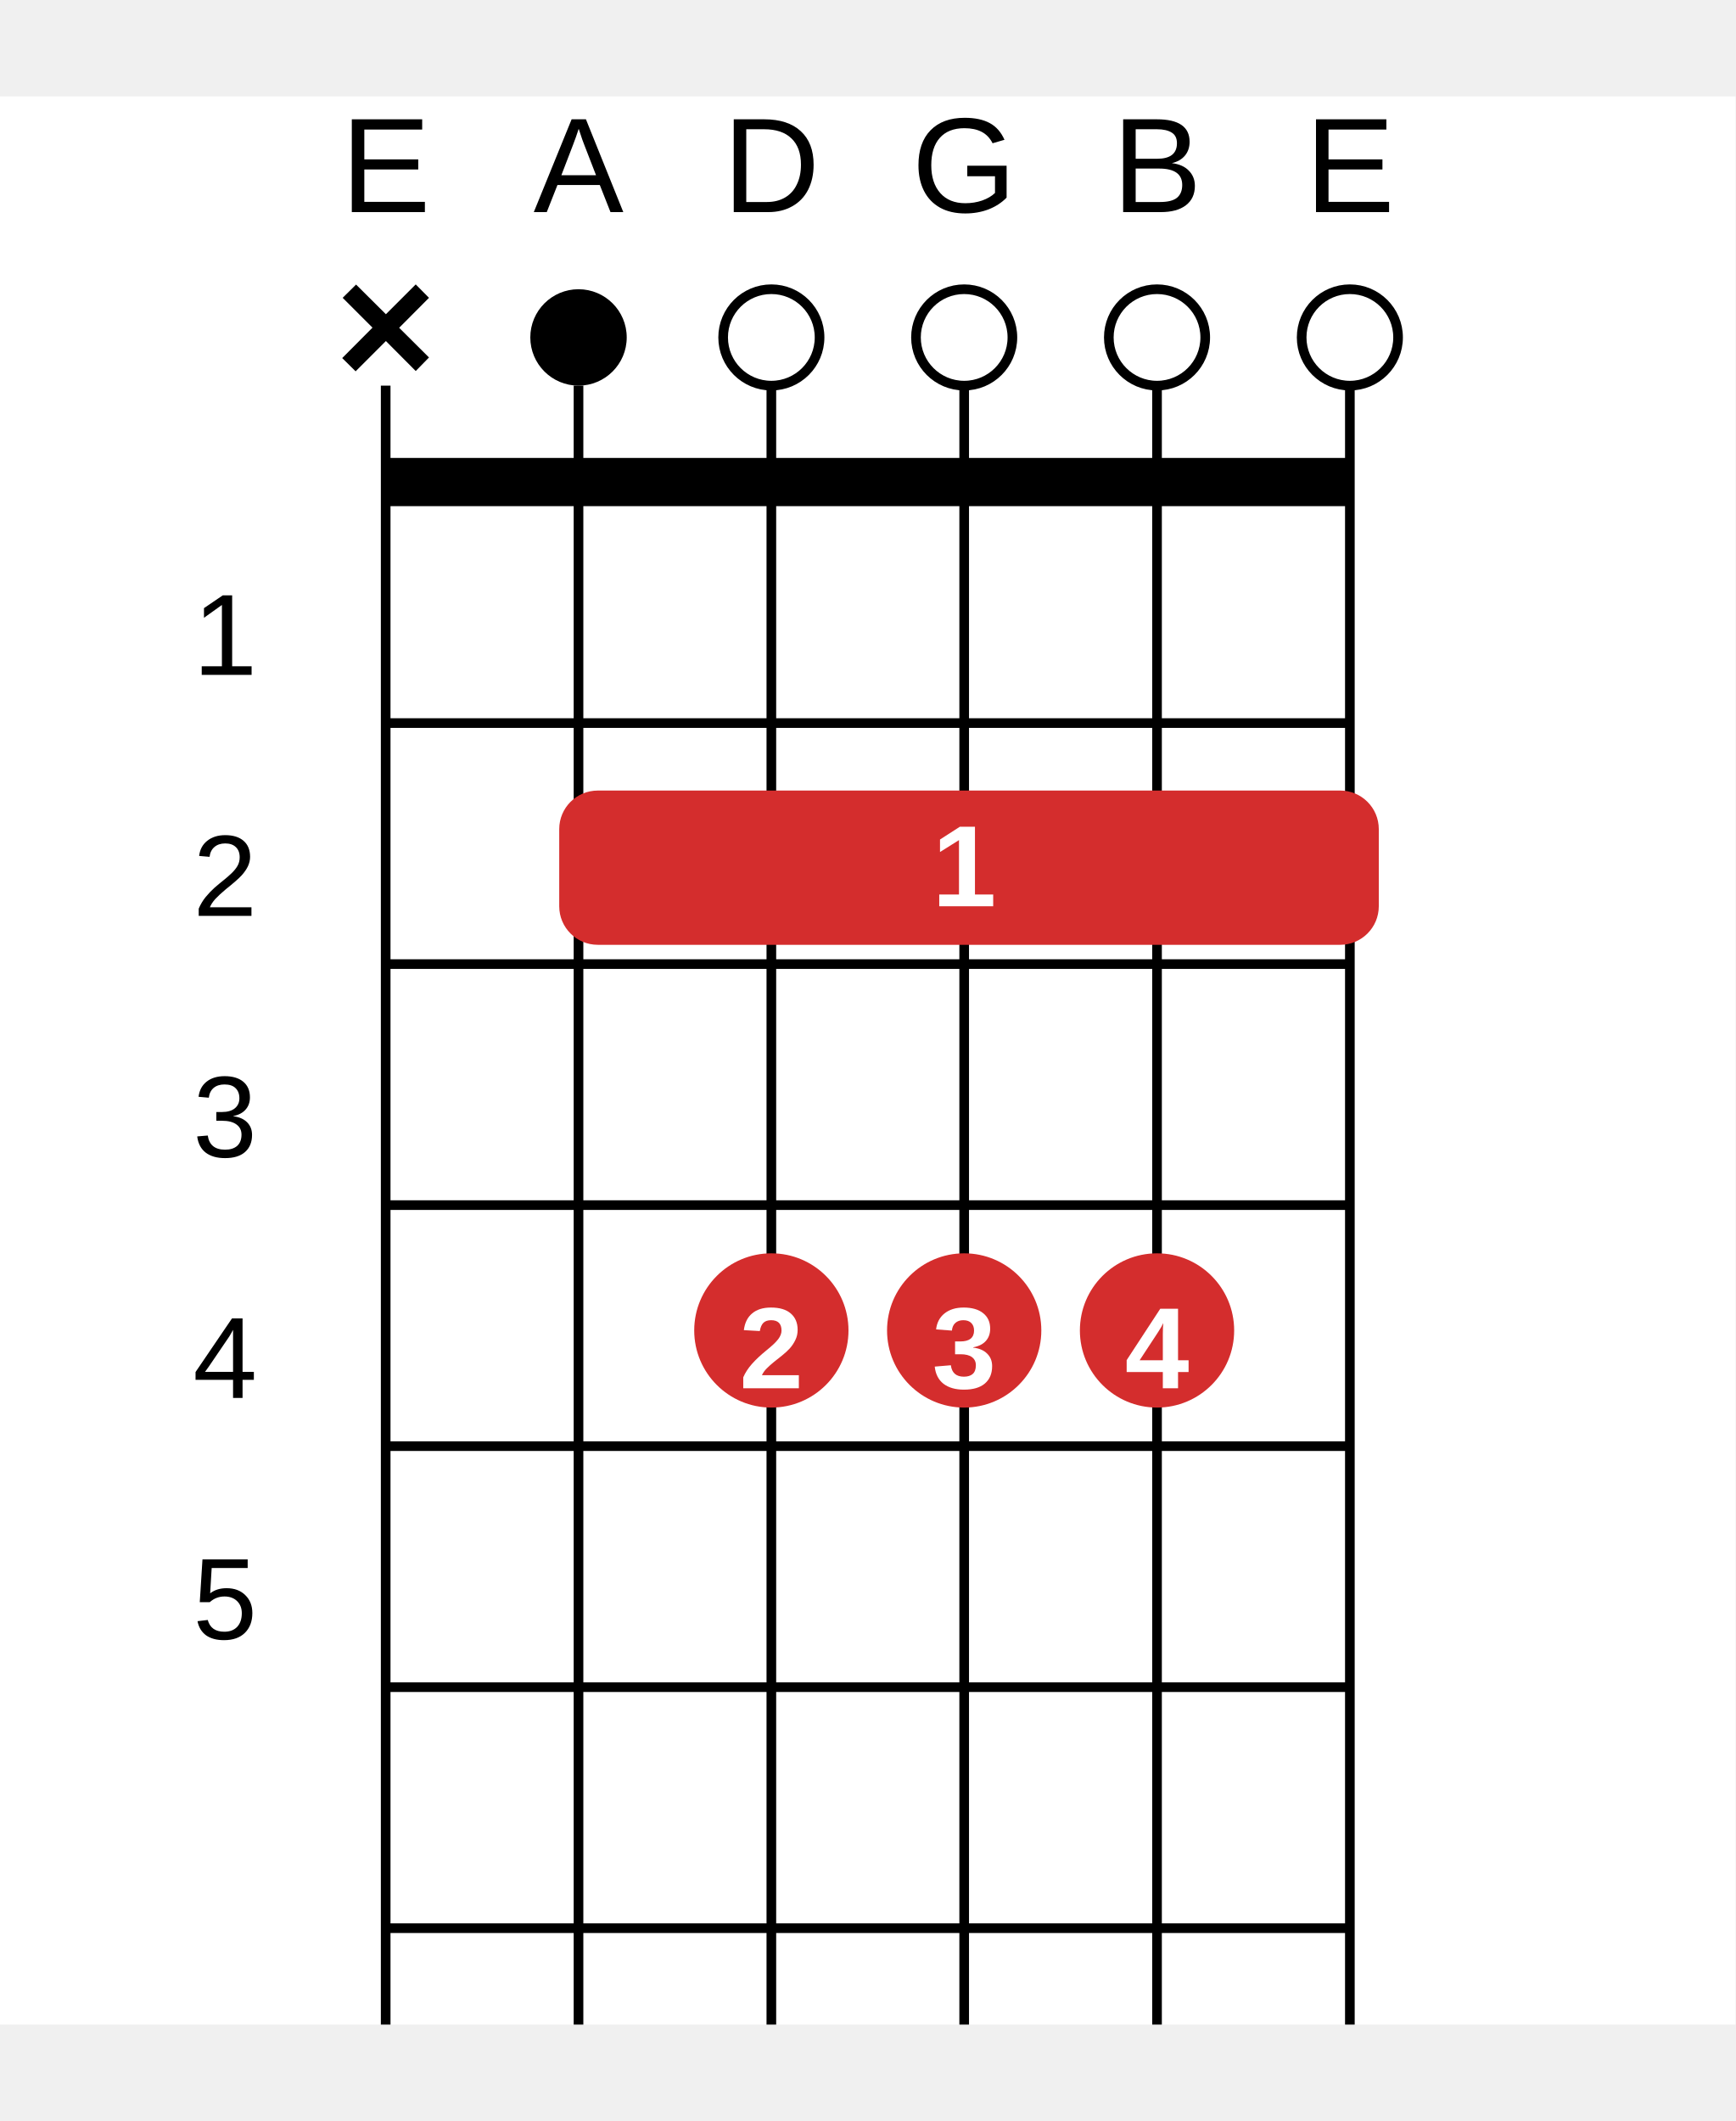
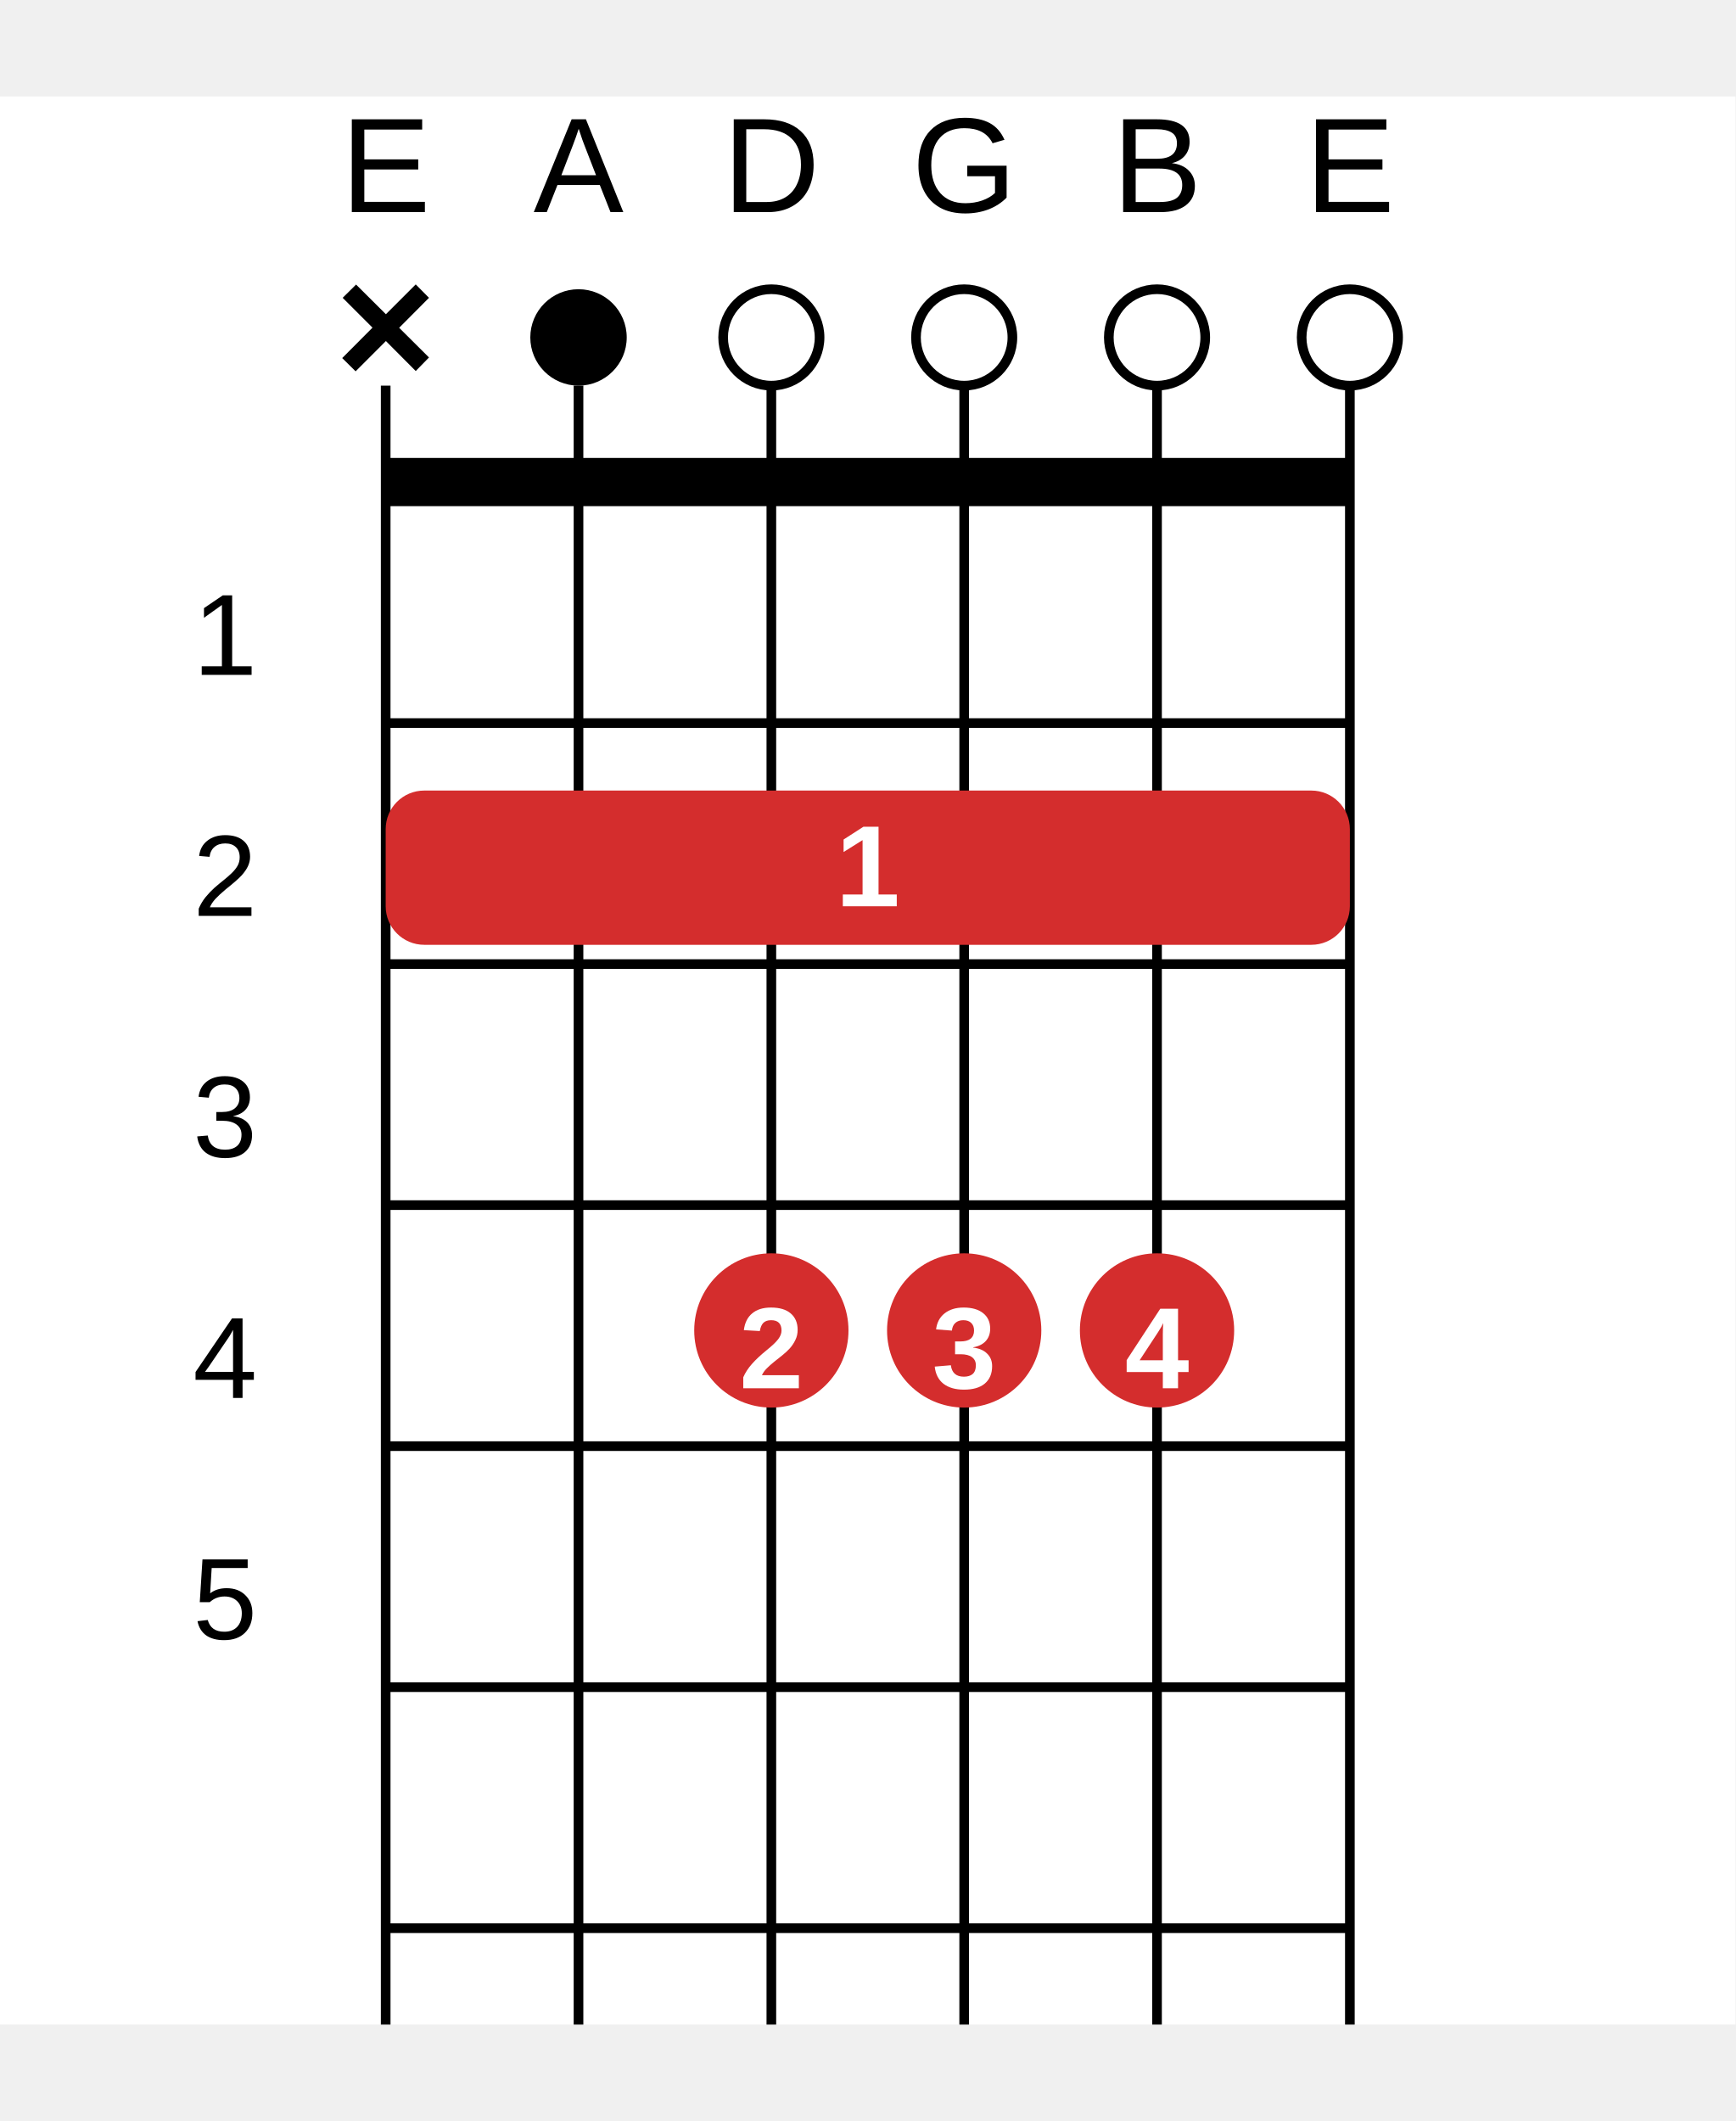
<svg xmlns="http://www.w3.org/2000/svg" width="180" height="220" viewBox="0 0 180 220" aria-label="B maior">
  <g transform="translate(0, 10)">
    <rect width="180" height="200" fill="#fff" />
    <text x="40" y="12" font-size="14" font-family="Arial" fill="#000" text-anchor="middle">E</text>
    <text x="60" y="12" font-size="14" font-family="Arial" fill="#000" text-anchor="middle">A</text>
    <text x="80" y="12" font-size="14" font-family="Arial" fill="#000" text-anchor="middle">D</text>
    <text x="100" y="12" font-size="14" font-family="Arial" fill="#000" text-anchor="middle">G</text>
    <text x="120" y="12" font-size="14" font-family="Arial" fill="#000" text-anchor="middle">B</text>
    <text x="140" y="12" font-size="14" font-family="Arial" fill="#000" text-anchor="middle">E</text>
    <line x1="40" y1="30" x2="40" y2="200" stroke="#000" stroke-width="1" />
    <line x1="60" y1="30" x2="60" y2="200" stroke="#000" stroke-width="1" />
    <line x1="80" y1="30" x2="80" y2="200" stroke="#000" stroke-width="1" />
    <line x1="100" y1="30" x2="100" y2="200" stroke="#000" stroke-width="1" />
    <line x1="120" y1="30" x2="120" y2="200" stroke="#000" stroke-width="1" />
    <line x1="140" y1="30" x2="140" y2="200" stroke="#000" stroke-width="1" />
    <line x1="40" y1="40" x2="140" y2="40" stroke="#000" stroke-width="5" />
    <line x1="40" y1="65" x2="140" y2="65" stroke="#000" stroke-width="1" />
    <line x1="40" y1="90" x2="140" y2="90" stroke="#000" stroke-width="1" />
    <line x1="40" y1="115" x2="140" y2="115" stroke="#000" stroke-width="1" />
    <line x1="40" y1="140" x2="140" y2="140" stroke="#000" stroke-width="1" />
    <line x1="40" y1="165" x2="140" y2="165" stroke="#000" stroke-width="1" />
    <line x1="40" y1="190" x2="140" y2="190" stroke="#000" stroke-width="1" />
    <text x="20" y="60" font-size="12" font-family="Arial" fill="#000">1</text>
    <text x="20" y="85" font-size="12" font-family="Arial" fill="#000">2</text>
    <text x="20" y="110" font-size="12" font-family="Arial" fill="#000">3</text>
    <text x="20" y="135" font-size="12" font-family="Arial" fill="#000">4</text>
    <text x="20" y="160" font-size="12" font-family="Arial" fill="#000">5</text>
    <text x="40" y="30" font-size="18" font-family="Arial" fill="#000" text-anchor="middle" font-weight="bold">×</text>
    <circle cx="60" cy="25" r="5" fill="black" />
    <circle cx="80" cy="25" r="5" fill="white" stroke="#000" stroke-width="1" />
    <circle cx="100" cy="25" r="5" fill="white" stroke="#000" stroke-width="1" />
    <circle cx="120" cy="25" r="5" fill="white" stroke="#000" stroke-width="1" />
    <circle cx="140" cy="25" r="5" fill="white" stroke="#000" stroke-width="1" />
-     <rect x="58" y="72" width="85" height="16" fill="#D42D2D" rx="4" ry="4" />
-     <text x="100" y="84" font-size="12" font-family="Arial" fill="#fff" text-anchor="middle" font-weight="bold">1</text>
+     <rect x="40" y="72" width="100" height="16" fill="#D42D2D" rx="4" ry="4" />
+     <text x="90" y="84" font-size="12" font-family="Arial" fill="#fff" text-anchor="middle" font-weight="bold">1</text>
    <circle cx="80" cy="128" r="8" fill="#D42D2D" />
    <text x="80" y="134" font-size="12" font-family="Arial" fill="#fff" text-anchor="middle" font-weight="bold">2</text>
    <circle cx="100" cy="128" r="8" fill="#D42D2D" />
    <text x="100" y="134" font-size="12" font-family="Arial" fill="#fff" text-anchor="middle" font-weight="bold">3</text>
    <circle cx="120" cy="128" r="8" fill="#D42D2D" />
    <text x="120" y="134" font-size="12" font-family="Arial" fill="#fff" text-anchor="middle" font-weight="bold">4</text>
  </g>
</svg>
